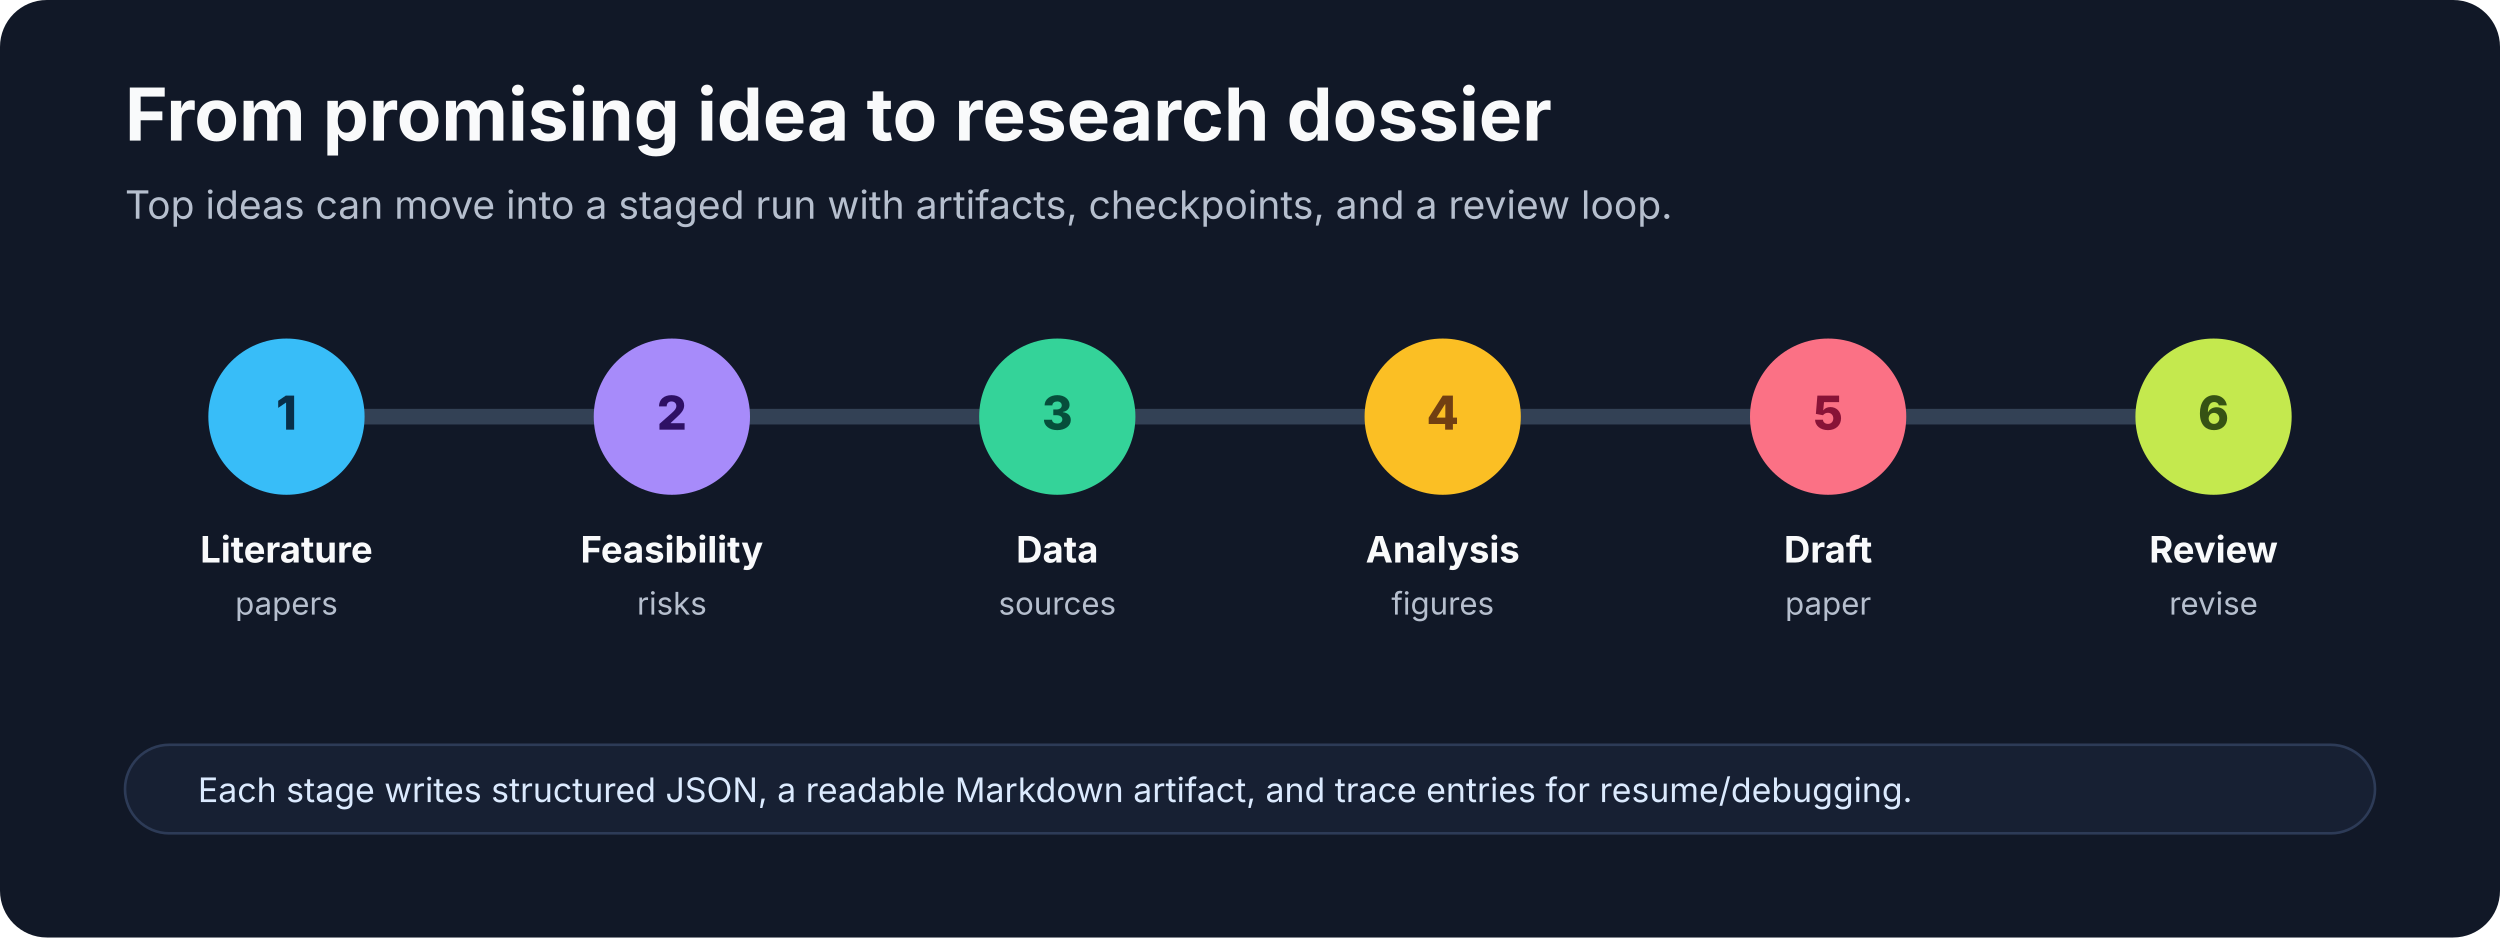
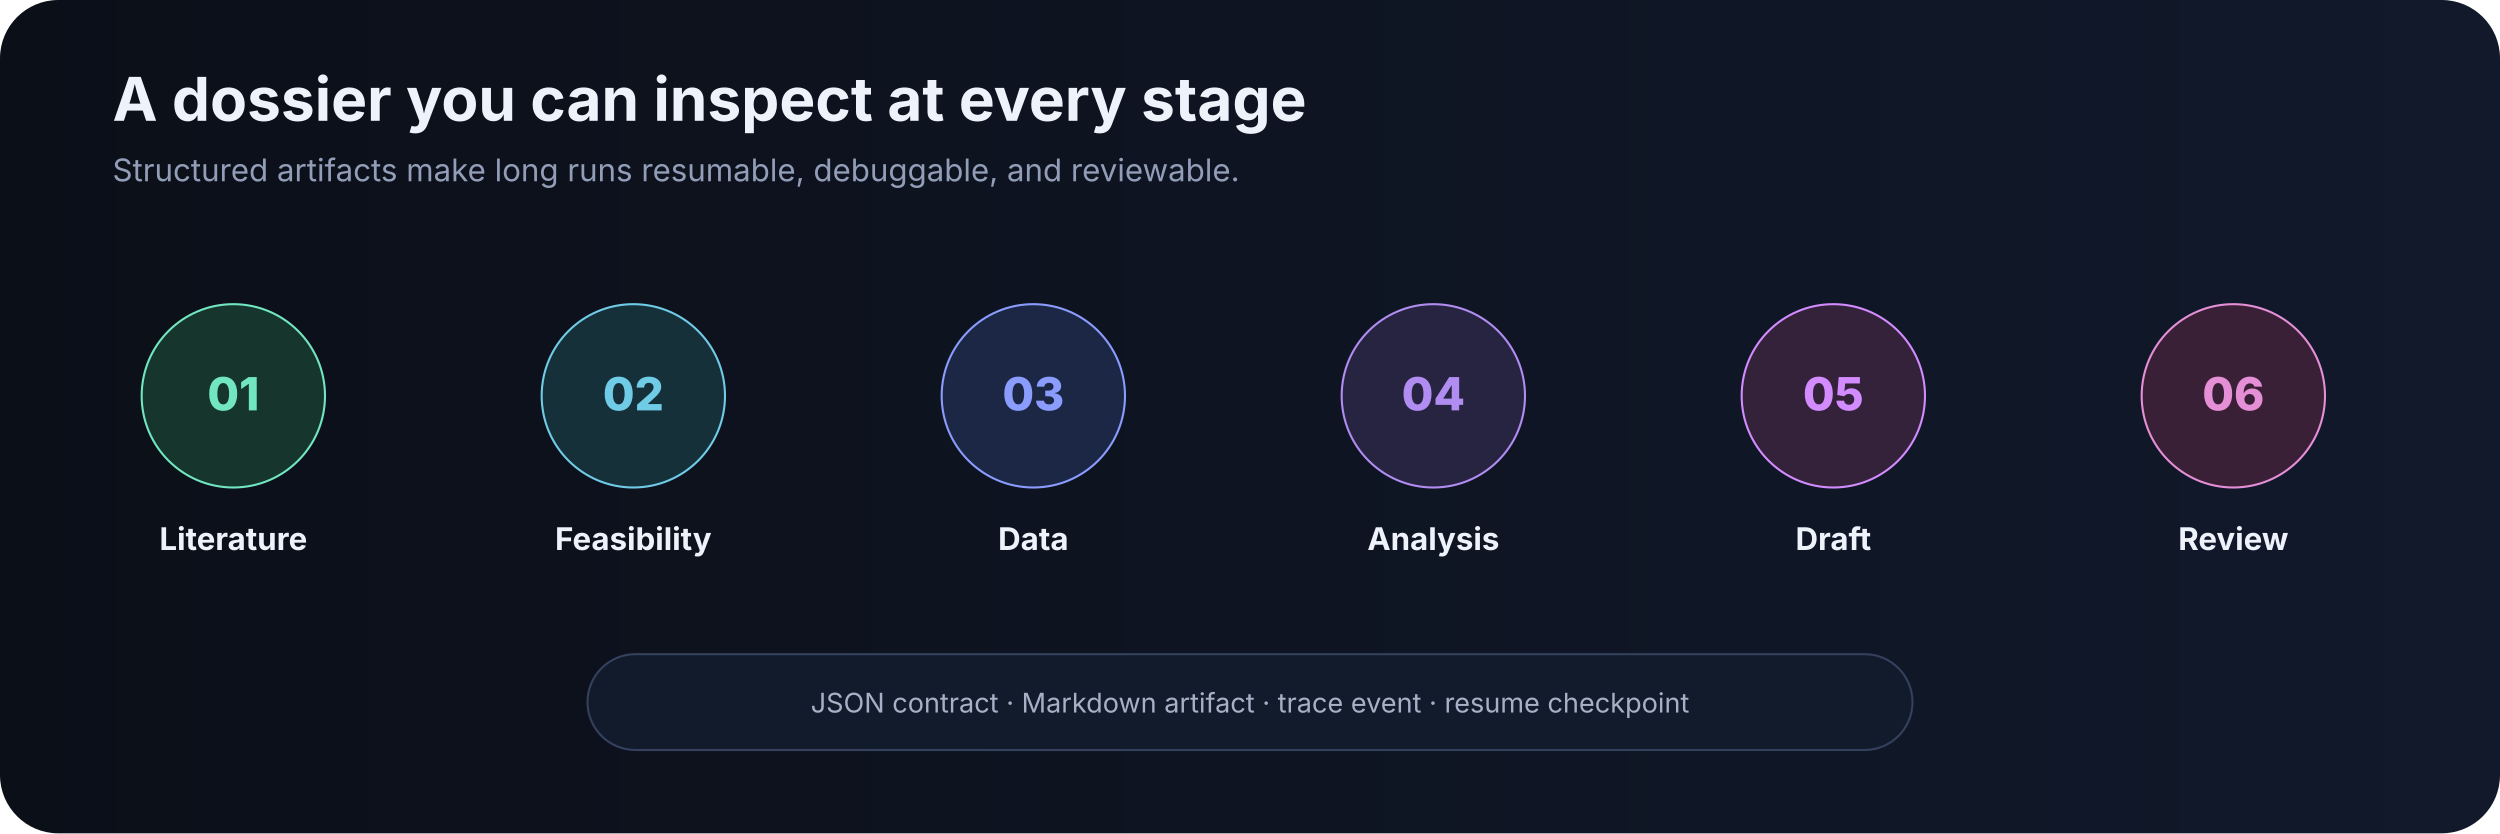
- <svg xmlns="http://www.w3.org/2000/svg" width="960" height="360" viewBox="0 0 960 360" role="img" aria-labelledby="title desc">
-   <rect width="960" height="360" rx="18" fill="#111827" />
-   <text x="48" y="54" fill="#f9fafb" font-family="Inter,Segoe UI,Arial,sans-serif" font-size="28" font-weight="700">From promising idea to research dossier</text>
-   <text x="48" y="84" fill="#b6bfce" font-family="Inter,Segoe UI,Arial,sans-serif" font-size="15">Top ideas can move into a staged run with artifacts, checkpoints, and a review loop.</text>
-   <g font-family="Inter,Segoe UI,Arial,sans-serif">
-     <line x1="110" y1="160" x2="850" y2="160" stroke="#334155" stroke-width="6" stroke-linecap="round" />
-     <g transform="translate(80 124)">
-       <circle cx="30" cy="36" r="30" fill="#38bdf8" />
-       <text x="30" y="41" text-anchor="middle" fill="#082f49" font-size="18" font-weight="800">1</text>
-       <text x="30" y="92" text-anchor="middle" fill="#f9fafb" font-size="14" font-weight="700">Literature</text>
-       <text x="30" y="112" text-anchor="middle" fill="#b6bfce" font-size="12">papers</text>
+ <svg xmlns="http://www.w3.org/2000/svg" width="1200" height="400" viewBox="0 0 1200 400" role="img" aria-labelledby="title desc">
+   <defs>
+     <linearGradient id="pbg" x1="0" x2="1">
+       <stop stop-color="#0b0f18" />
+       <stop offset="1" stop-color="#11192b" />
+     </linearGradient>
+     <linearGradient id="rail">
+       <stop stop-color="#72e6c1" />
+       <stop offset=".55" stop-color="#8b9cff" />
+       <stop offset="1" stop-color="#e58fd7" />
+     </linearGradient>
+   </defs>
+   <rect width="1200" height="400" rx="28" fill="url(#pbg)" />
+   <text x="54" y="58" fill="#eef2fb" font-family="Inter,Segoe UI,sans-serif" font-size="29" font-weight="750">A dossier you can inspect at every stage</text>
+   <text x="54" y="87" fill="#929db8" font-family="Inter,Segoe UI,sans-serif" font-size="15">Structured artifacts make long runs resumable, debuggable, and reviewable.</text>
+   <line x1="112" y1="190" x2="1088" y2="190" stroke="url(#rail)" stroke-width="6" stroke-linecap="round" opacity=".7" />
+   <g font-family="Inter,Segoe UI,sans-serif">
+     <g transform="translate(60 142)">
+       <circle cx="52" cy="48" r="44" fill="#15352d" stroke="#72e6c1" />
+       <text x="52" y="55" text-anchor="middle" fill="#72e6c1" font-size="22" font-weight="800">01</text>
+       <text x="52" y="122" text-anchor="middle" fill="#eef2fb" font-size="15" font-weight="700">Literature</text>
    </g>
-     <g transform="translate(228 124)">
-       <circle cx="30" cy="36" r="30" fill="#a78bfa" />
-       <text x="30" y="41" text-anchor="middle" fill="#2e1065" font-size="18" font-weight="800">2</text>
-       <text x="30" y="92" text-anchor="middle" fill="#f9fafb" font-size="14" font-weight="700">Feasibility</text>
-       <text x="30" y="112" text-anchor="middle" fill="#b6bfce" font-size="12">risks</text>
+     <g transform="translate(252 142)">
+       <circle cx="52" cy="48" r="44" fill="#16303a" stroke="#70cce6" />
+       <text x="52" y="55" text-anchor="middle" fill="#70cce6" font-size="22" font-weight="800">02</text>
+       <text x="52" y="122" text-anchor="middle" fill="#eef2fb" font-size="15" font-weight="700">Feasibility</text>
    </g>
-     <g transform="translate(376 124)">
-       <circle cx="30" cy="36" r="30" fill="#34d399" />
-       <text x="30" y="41" text-anchor="middle" fill="#064e3b" font-size="18" font-weight="800">3</text>
-       <text x="30" y="92" text-anchor="middle" fill="#f9fafb" font-size="14" font-weight="700">Data</text>
-       <text x="30" y="112" text-anchor="middle" fill="#b6bfce" font-size="12">sources</text>
+     <g transform="translate(444 142)">
+       <circle cx="52" cy="48" r="44" fill="#1b2745" stroke="#8b9cff" />
+       <text x="52" y="55" text-anchor="middle" fill="#8b9cff" font-size="22" font-weight="800">03</text>
+       <text x="52" y="122" text-anchor="middle" fill="#eef2fb" font-size="15" font-weight="700">Data</text>
    </g>
-     <g transform="translate(524 124)">
-       <circle cx="30" cy="36" r="30" fill="#fbbf24" />
-       <text x="30" y="41" text-anchor="middle" fill="#713f12" font-size="18" font-weight="800">4</text>
-       <text x="30" y="92" text-anchor="middle" fill="#f9fafb" font-size="14" font-weight="700">Analysis</text>
-       <text x="30" y="112" text-anchor="middle" fill="#b6bfce" font-size="12">figures</text>
+     <g transform="translate(636 142)">
+       <circle cx="52" cy="48" r="44" fill="#262440" stroke="#b18cf1" />
+       <text x="52" y="55" text-anchor="middle" fill="#b18cf1" font-size="22" font-weight="800">04</text>
+       <text x="52" y="122" text-anchor="middle" fill="#eef2fb" font-size="15" font-weight="700">Analysis</text>
    </g>
-     <g transform="translate(672 124)">
-       <circle cx="30" cy="36" r="30" fill="#fb7185" />
-       <text x="30" y="41" text-anchor="middle" fill="#881337" font-size="18" font-weight="800">5</text>
-       <text x="30" y="92" text-anchor="middle" fill="#f9fafb" font-size="14" font-weight="700">Draft</text>
-       <text x="30" y="112" text-anchor="middle" fill="#b6bfce" font-size="12">paper</text>
+     <g transform="translate(828 142)">
+       <circle cx="52" cy="48" r="44" fill="#34213a" stroke="#d28cff" />
+       <text x="52" y="55" text-anchor="middle" fill="#d28cff" font-size="22" font-weight="800">05</text>
+       <text x="52" y="122" text-anchor="middle" fill="#eef2fb" font-size="15" font-weight="700">Draft</text>
    </g>
-     <g transform="translate(820 124)">
-       <circle cx="30" cy="36" r="30" fill="#c4e94e" />
-       <text x="30" y="41" text-anchor="middle" fill="#365314" font-size="18" font-weight="800">6</text>
-       <text x="30" y="92" text-anchor="middle" fill="#f9fafb" font-size="14" font-weight="700">Review</text>
-       <text x="30" y="112" text-anchor="middle" fill="#b6bfce" font-size="12">revise</text>
+     <g transform="translate(1020 142)">
+       <circle cx="52" cy="48" r="44" fill="#3a2037" stroke="#e58fd7" />
+       <text x="52" y="55" text-anchor="middle" fill="#e58fd7" font-size="22" font-weight="800">06</text>
+       <text x="52" y="122" text-anchor="middle" fill="#eef2fb" font-size="15" font-weight="700">Review</text>
    </g>
-   </g>
-   <g font-family="Inter,Segoe UI,Arial,sans-serif">
-     <rect x="48" y="286" width="864" height="34" rx="17" fill="#172033" stroke="#2d3b57" />
-     <text x="76" y="308" fill="#dbeafe" font-size="13">Each stage writes structured JSON, a readable Markdown artifact, and trace entries for resume/debugging.</text>
+     <rect x="282" y="314" width="636" height="46" rx="23" fill="#121b2b" stroke="#34415d" />
+     <text x="600" y="342" text-anchor="middle" fill="#a6b0c6" font-size="13">JSON contract · Markdown artifact · trace event · resume checkpoint</text>
  </g>
</svg>
